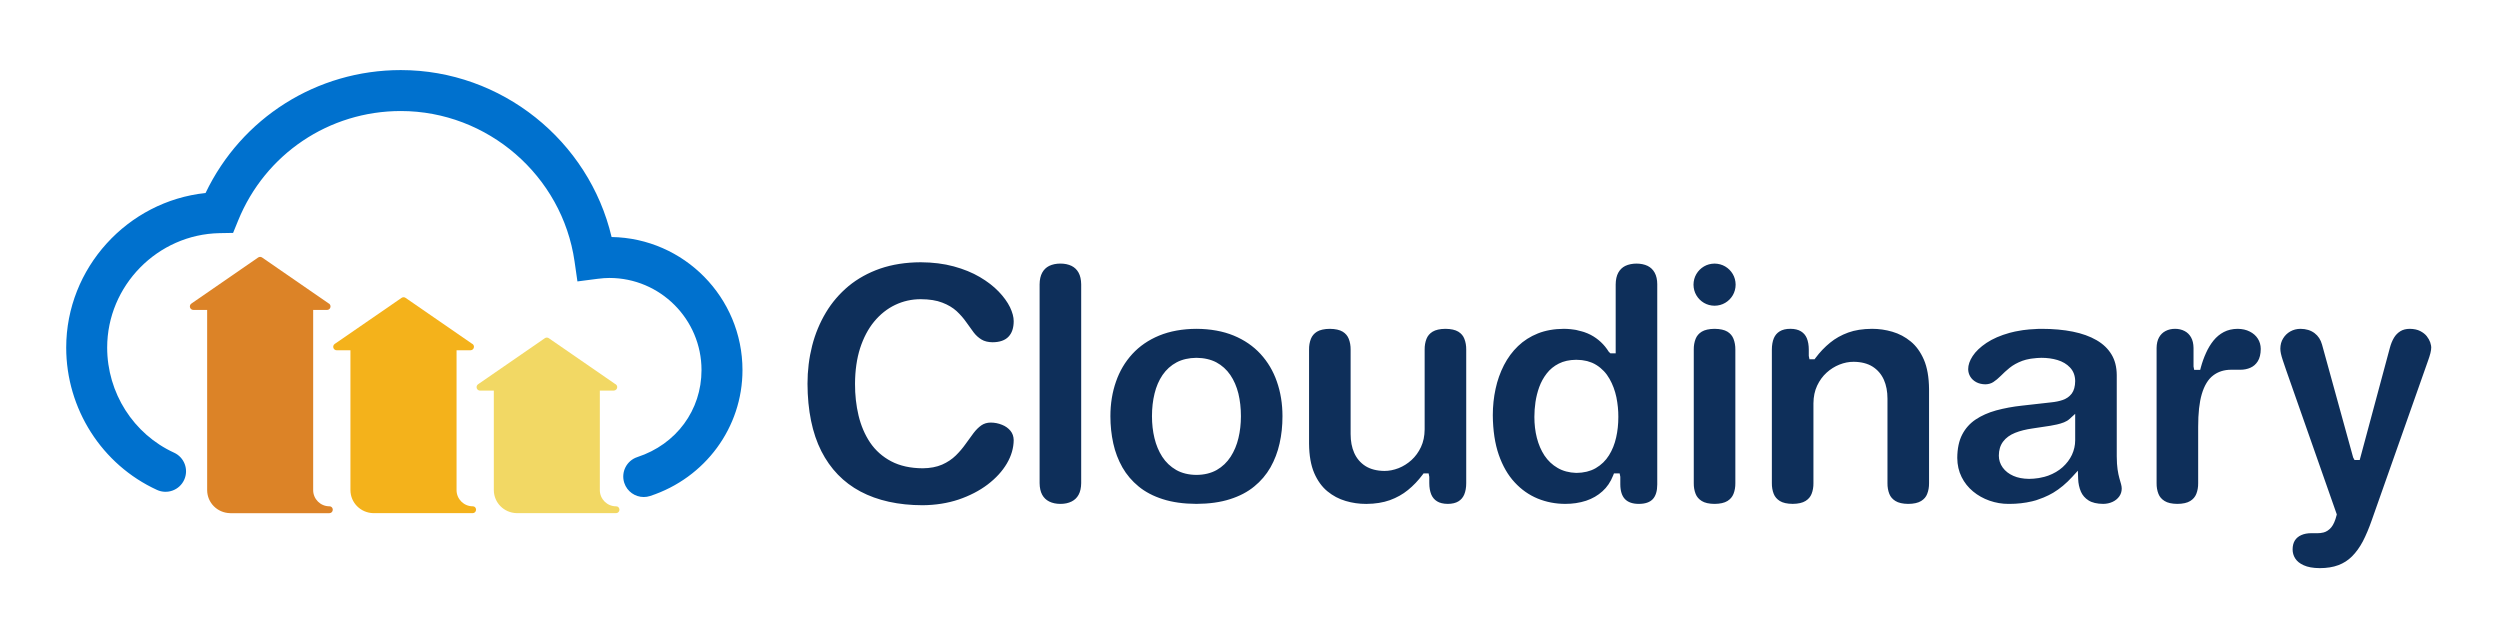
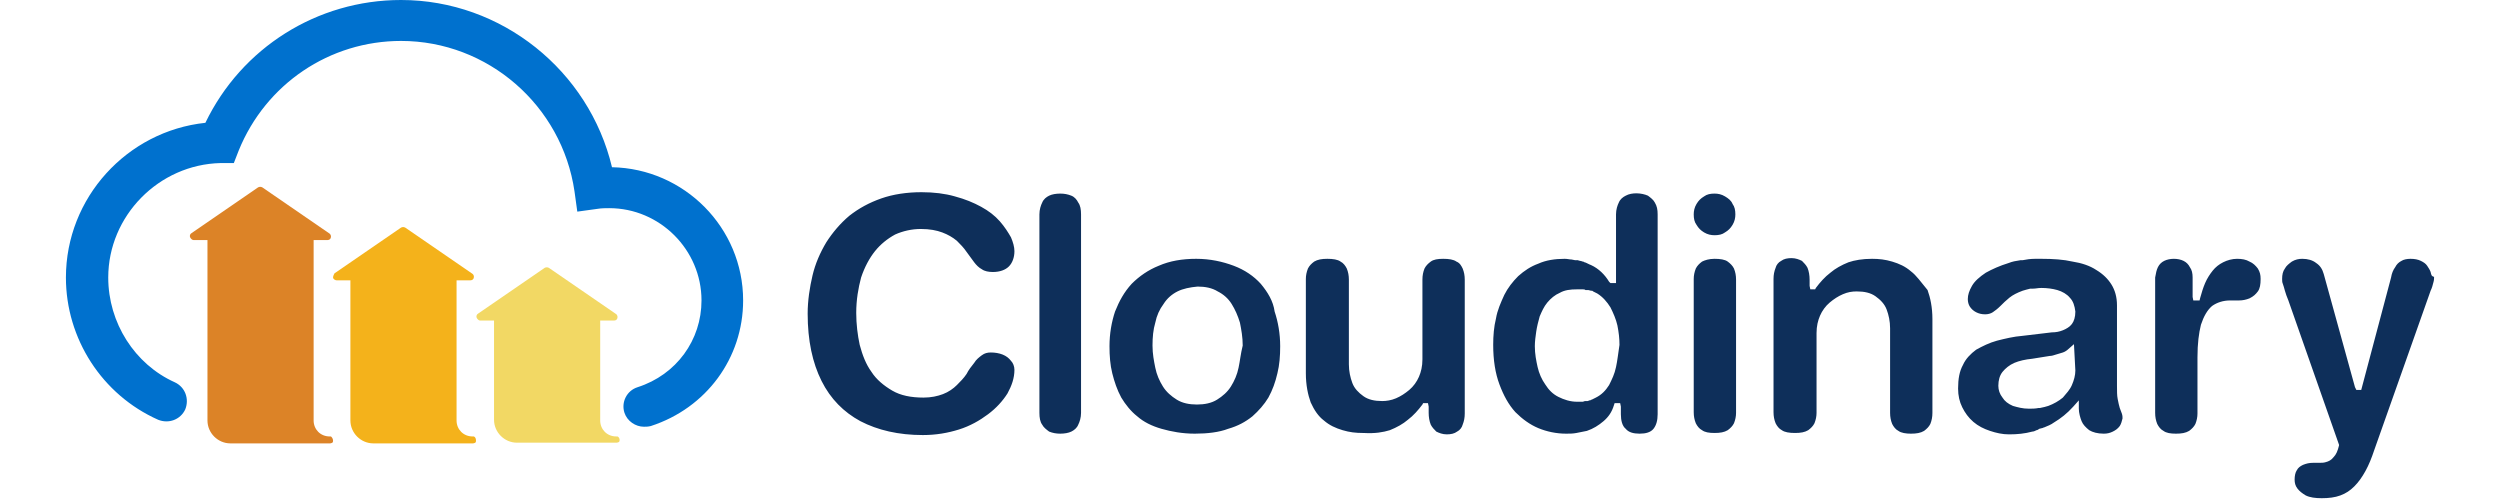
- <svg xmlns="http://www.w3.org/2000/svg" viewBox="0 0 360.31 91.75">
-   <path fill="#0071ce" d="M92.778,71.632c-1.241,0-2.397-0.79-2.805-2.035c-0.507-1.549,0.338-3.216,1.888-3.723 c5.615-1.838,9.243-6.76,9.243-12.539c0-7.32-5.955-13.275-13.274-13.275c-0.509,0-1.056,0.04-1.722,0.126l-2.887,0.374 l-0.414-2.882c-1.773-12.357-12.538-21.676-25.04-21.676c-10.335,0-19.535,6.187-23.438,15.763l-0.734,1.801l-1.944,0.036 c-8.936,0.164-16.205,7.564-16.205,16.495c0,6.52,3.785,12.465,9.643,15.146c1.482,0.679,2.134,2.43,1.455,3.913 c-0.679,1.482-2.43,2.133-3.912,1.456c-7.951-3.64-13.09-11.692-13.09-20.515c0-11.481,8.846-21.098,20.082-22.279 C34.801,16.994,45.651,10.1,57.768,10.1c14.502,0,27.108,10.167,30.377,24.06c10.431,0.169,18.864,8.706,18.864,19.176 c0,8.25-5.35,15.544-13.312,18.149C93.393,71.585,93.083,71.632,92.778,71.632z" />
-   <path fill="#dc8327" d="M47.67,73.004c0,0-0.001,0-0.001-0.001c-0.001,0-0.001,0-0.002-0.001h0c0,0,0,0,0,0l-0.001,0 c0,0,0,0-0.001,0h0l-0.001,0c0,0-0.001,0-0.001,0c0,0,0,0,0,0h-0.001c0,0,0,0,0,0c0,0.001-0.001,0-0.001,0s-0.001,0-0.002,0l0,0 c0,0,0,0,0,0s0,0-0.001,0c0,0,0,0,0,0c-0.002,0-0.001,0-0.001,0c-0.001,0-0.001-0.001-0.002,0l0,0c0,0,0,0-0.001,0c0,0,0,0-0.001,0 c-0.001,0-0.002,0-0.003-0.001s-0.002-0.001-0.003-0.001c0,0-0.001,0-0.001-0.001c0,0-0.001,0-0.001,0c0,0-0.001,0-0.001,0 c-0.001,0-0.002,0-0.001,0c-0.001,0-0.001,0-0.001,0l-0.001-0.001c0,0-0.001,0-0.001,0c0,0,0,0,0,0 c-0.045-0.016-0.094-0.026-0.145-0.028h-0.001c0,0-0.001,0-0.001,0h-0.001c0,0,0,0,0,0H47.48h0l-0.001,0c0,0-0.001,0-0.001,0 h-0.001h0c0,0,0,0-0.001,0h0c-0.001,0-0.001,0-0.001,0H47.47c0,0,0,0,0,0c0,0,0,0-0.001,0h0c0,0,0,0,0,0h-0.001h-0.001 c0,0,0,0-0.001,0h0c0,0,0,0,0,0c-1.277,0-2.323-1.04-2.331-2.315V44.666h1.98c0.003,0,0.007,0,0.01,0 c0.303,0.013,0.51-0.22,0.51-0.5c0-0.209-0.128-0.388-0.31-0.463l-9.551-6.592c-0.171-0.118-0.397-0.118-0.568,0l-9.626,6.644 c-0.18,0.125-0.258,0.352-0.193,0.561c0.065,0.209,0.259,0.351,0.478,0.351h1.99l0.001,25.981c0.01,1.796,1.453,3.262,3.289,3.309 c0.021,0.002,0.041,0.004,0.062,0.004h14.259c0.003,0,0.005,0,0.008,0c0.131-0.002,0.25-0.055,0.338-0.139c0,0,0,0,0,0 c0.001-0.001,0.003-0.003,0.004-0.004c0,0,0.001-0.001,0.002-0.002c0,0,0,0,0,0l0.001-0.001l0,0l0,0l0,0c0,0,0,0,0,0 c0.001,0,0,0,0.001-0.001c0,0,0,0,0,0l0,0c0,0,0,0,0,0c0.086-0.089,0.14-0.211,0.141-0.345v-0.001c0,0,0,0,0,0c0,0,0,0,0-0.001v0v0 v-0.001c0,0,0,0,0,0v-0.001C47.961,73.255,47.842,73.082,47.67,73.004z" />
-   <path fill="#f4b21b" d="M68.323,73.004C68.323,73.003,68.322,73.003,68.323,73.004c-0.002-0.001-0.003-0.001-0.004-0.002h0 c0,0,0,0,0,0l-0.001,0c0,0,0,0-0.001,0h0l-0.001,0c0.001,0,0,0-0.001,0c0,0,0,0,0,0h0c0,0,0,0,0,0c-0.001,0.001-0.001,0-0.002,0 c0,0-0.001,0-0.001,0l-0.001,0h0c0,0,0,0,0,0s-0.001,0-0.001,0c-0.001,0-0.001,0-0.002,0c0,0,0-0.001-0.001,0c0,0,0,0,0,0 c0,0-0.001,0-0.001,0l-0.001,0c-0.001,0-0.002,0-0.003-0.001s-0.002-0.001-0.003-0.001c0,0-0.001,0-0.001-0.001 c0,0-0.001,0-0.001,0l-0.001,0c-0.002,0-0.001,0-0.001,0c-0.002,0-0.001,0-0.001,0c-0.001,0-0.001-0.001-0.002-0.001l-0.001,0h0 c-0.045-0.016-0.094-0.026-0.145-0.028c0,0-0.001,0-0.001,0h-0.001c0,0-0.001,0-0.001,0h0h-0.001h0l-0.001,0c0,0-0.001,0-0.001,0 h-0.001h0c0,0,0,0-0.001,0h0c-0.001,0-0.001,0-0.001,0c0,0-0.001,0-0.001,0h0h-0.001h0c0,0,0,0-0.001,0h0c0,0-0.001,0-0.001,0 c0,0,0,0,0,0h-0.001c0,0,0,0-0.001,0c-1.277,0-2.322-1.04-2.33-2.315V50.482h1.99c0.007,0,0.013-0.001,0.02,0 c0.276,0,0.5-0.224,0.5-0.5c0-0.209-0.128-0.388-0.31-0.463l-9.552-6.592c-0.171-0.118-0.397-0.118-0.568,0L48.24,49.57 c-0.18,0.125-0.258,0.352-0.193,0.561c0.065,0.209,0.259,0.351,0.478,0.351h1.981l0.001,20.165c0.009,1.797,1.454,3.264,3.29,3.309 c0.02,0.002,0.04,0.003,0.06,0.003h14.259c0.003,0,0.005,0,0.008,0c0.131-0.002,0.25-0.055,0.338-0.139c0,0,0,0,0,0 c0.001-0.001,0.004-0.003,0.004-0.004c0,0,0.001-0.001,0.002-0.002c0,0,0,0,0.001-0.001l0,0l0,0c0,0,0,0,0,0l0,0l0,0 c0.002,0,0.001,0,0.001-0.001c0,0,0,0,0,0c0,0,0,0,0,0c0,0,0,0,0,0c0.086-0.089,0.14-0.211,0.141-0.345v-0.001c0,0,0,0,0,0 c0,0,0,0,0-0.001v0v0v-0.001c0,0,0,0,0,0v-0.001C68.615,73.255,68.495,73.082,68.323,73.004z" />
-   <path fill="#f2d864" d="M88.983,73.004C88.983,73.003,88.982,73.003,88.983,73.004c-0.002-0.001-0.003-0.001-0.003-0.001l-0.001,0 c0,0,0,0-0.001,0l0,0c0,0,0,0-0.001,0c0,0,0,0,0,0c0,0,0,0-0.001,0l-0.001,0c0,0,0,0,0,0h0c0,0,0,0,0,0 c-0.001,0.001-0.001,0-0.002,0c0.001,0,0,0-0.001,0l0,0h0c0,0,0,0,0,0l-0.001,0c-0.002,0-0.001,0-0.002,0c0,0,0-0.001-0.001,0 c0,0,0,0,0,0c0,0-0.001,0-0.001,0l-0.001,0c-0.001,0-0.002,0-0.003-0.001s-0.002-0.001-0.003-0.001c0,0-0.001,0-0.001,0 c-0.001,0-0.001,0-0.002-0.001l-0.001,0c-0.002,0-0.002,0-0.002,0c-0.002,0-0.001,0-0.001,0c0,0-0.001,0-0.001,0l-0.001,0h0 c-0.045-0.016-0.094-0.026-0.145-0.028c0,0-0.001,0-0.001,0h-0.001c0,0-0.001,0-0.001,0h0h-0.001h0c0,0-0.001,0-0.001,0H88.79 c0,0-0.001,0-0.001,0h0c0,0,0,0,0,0h-0.001c-0.001,0-0.001,0-0.001,0c0,0-0.001,0-0.001,0h0h-0.001h0c0,0,0,0-0.001,0h0 c0,0-0.001,0-0.001,0c0,0,0,0,0,0h-0.001c0,0,0,0-0.001,0c-1.277,0-2.322-1.04-2.33-2.315V56.296h1.985c0.003,0,0.007,0,0.01,0 c0.281-0.007,0.51-0.22,0.51-0.5c0-0.209-0.128-0.388-0.31-0.463l-9.552-6.592c-0.171-0.118-0.397-0.118-0.568,0l-9.625,6.643 c-0.18,0.125-0.258,0.352-0.193,0.561c0.065,0.209,0.259,0.351,0.478,0.351h1.985l0.001,14.35c0.01,1.797,1.455,3.264,3.29,3.309 c0.02,0.002,0.04,0.003,0.06,0.003h14.259c0.003,0,0.005,0,0.008,0c0.131-0.002,0.25-0.055,0.338-0.139c0,0,0,0,0,0 c0.001-0.001,0.004-0.003,0.004-0.004c0,0,0.001-0.001,0.002-0.002c0,0,0,0,0.001-0.001l0,0l0,0l0,0l0,0c0,0,0,0,0,0 c0.002,0,0,0,0.001-0.001c0,0,0,0,0,0c0,0,0,0,0,0c0,0,0,0,0,0c0.086-0.089,0.14-0.211,0.141-0.345v-0.001c0,0,0,0,0,0 c0,0,0,0,0-0.001v0v0v-0.001c0,0,0,0,0,0v-0.001C89.275,73.255,89.155,73.082,88.983,73.004z" />
-   <path fill="#0e2f5a" d="M181.67 51.013c-1.036-1.126-2.335-2.017-3.859-2.647-1.553-.638-3.362-.966-5.377-.974-2.012.008-3.822.336-5.374.974-1.524.63-2.823 1.52-3.86 2.647-1.058 1.159-1.83 2.462-2.357 3.982-.537 1.525-.808 3.202-.808 4.987 0 1.356.14 2.68.418 3.936.269 1.222.711 2.383 1.317 3.453.595 1.039 1.38 1.963 2.334 2.742.946.781 2.12 1.397 3.49 1.831 1.37.441 2.999.669 4.841.677 1.842-.008 3.47-.236 4.838-.677 1.371-.434 2.545-1.049 3.49-1.83.949-.77 1.735-1.693 2.339-2.746.603-1.068 1.046-2.23 1.315-3.451.282-1.241.418-2.528.418-3.936 0-1.783-.272-3.461-.808-4.986C183.501 53.476 182.729 52.173 181.67 51.013zM178.489 63.138c-.231.985-.609 1.891-1.124 2.689-.515.799-1.19 1.441-2.004 1.909-.822.463-1.804.701-2.921.709-1.121-.008-2.1-.246-2.917-.707-.828-.476-1.505-1.118-2.017-1.911-.503-.779-.88-1.683-1.123-2.689-.236-.977-.356-2.039-.356-3.154 0-1.168.125-2.268.372-3.268.24-.997.627-1.897 1.153-2.671.534-.779 1.214-1.39 2.022-1.82.806-.425 1.768-.645 2.859-.654h.008c1.087.009 2.05.228 2.864.652.808.434 1.484 1.046 2.015 1.82.522.771.912 1.669 1.161 2.674.243 1.009.365 2.107.365 3.268C178.845 61.097 178.725 62.159 178.489 63.138zM200.314 72.086c.987-.36 1.865-.852 2.607-1.461.777-.631 1.483-1.369 2.098-2.197l.147-.197h.734l.095.489v.907c0 .635.095 1.175.289 1.653.183.423.458.746.837.976.382.237.899.36 1.541.367.631-.007 1.149-.13 1.527-.364.382-.233.657-.555.843-.987.192-.469.286-1.009.286-1.644V50.389c.007-.565-.084-1.086-.268-1.556-.163-.431-.447-.765-.87-1.03-.435-.265-1.063-.404-1.862-.411-.785.007-1.41.147-1.849.414-.418.261-.706.597-.876 1.027-.184.469-.274.991-.267 1.55v11.51c-.009.959-.182 1.787-.531 2.538-.347.737-.805 1.366-1.364 1.874-.557.506-1.182.898-1.859 1.167-.703.27-1.366.401-2.034.401-1.088-.009-2.006-.243-2.732-.695-.73-.462-1.28-1.107-1.639-1.92-.338-.762-.51-1.67-.51-2.695V50.389c.007-.563-.084-1.084-.269-1.556-.171-.434-.455-.77-.87-1.028-.434-.265-1.063-.404-1.862-.412-.79.007-1.418.147-1.856.414-.412.261-.698.599-.867 1.027-.185.47-.275.991-.267 1.549v13.564c.014 1.692.264 3.114.74 4.223.476 1.101 1.114 1.987 1.897 2.632.799.657 1.666 1.116 2.652 1.404.962.282 1.916.419 2.919.419l.082 0C198.207 72.615 199.337 72.434 200.314 72.086zM154.444 38.325c-.464-.225-.995-.337-1.617-.337-.613 0-1.159.115-1.623.34-.429.218-.757.535-.996.967-.243.438-.37 1.008-.376 1.693v28.638c.007.68.134 1.25.376 1.689.235.424.563.739 1.004.963.455.228 1 .345 1.616.345.624 0 1.154-.113 1.62-.346.436-.222.765-.536 1-.961.243-.438.37-1.008.377-1.694V40.984c-.008-.681-.135-1.25-.377-1.688C155.208 38.863 154.88 38.546 154.444 38.325zM350.254 49.343c-.101-.288-.271-.593-.501-.891-.228-.286-.539-.53-.944-.74-.396-.205-.903-.313-1.508-.32-.54.007-.984.118-1.345.341-.376.233-.687.548-.921.935-.254.427-.45.907-.598 1.464l-4.346 16.165h-.748l-.196-.359-4.487-16.279c-.194-.7-.545-1.238-1.074-1.643-.545-.412-1.213-.616-2.038-.624-.542.007-1.024.13-1.459.375-.441.254-.782.586-1.038 1.011-.263.424-.392.905-.4 1.473 0 .219.029.462.084.716.061.281.152.599.273.962.127.39.286.856.476 1.402l7.304 20.807-.035.142c-.19.761-.445 1.34-.756 1.719-.33.39-.704.638-1.116.744-.302.072-.596.106-.883.106l-.18-.004-.689 0c-.567 0-1.044.09-1.455.275-.394.171-.702.426-.921.761-.217.339-.327.764-.333 1.298 0 .48.123.91.376 1.306.259.407.655.727 1.215.979.576.27 1.352.41 2.313.418 1.032 0 1.938-.145 2.691-.43.762-.289 1.406-.703 1.967-1.265.582-.581 1.104-1.305 1.554-2.15.463-.896.9-1.934 1.298-3.081l8.069-22.869c.163-.443.286-.834.378-1.186.078-.322.119-.609.119-.847C350.398 49.937 350.374 49.719 350.254 49.343zM305.453 68.92c-.1-.35-.183-.756-.262-1.282-.072-.479-.108-1.074-.116-1.873V54.064c-.007-1.163-.262-2.165-.756-2.975-.509-.843-1.212-1.515-2.151-2.06-.949-.551-2.102-.965-3.423-1.232-1.335-.268-2.847-.404-4.494-.404-.22.001-.437.005-.652.012l-.174.015c-.674.028-1.273.078-1.831.155l-.261.042c-.662.102-1.217.218-1.699.354-1.319.366-2.439.853-3.332 1.448-.893.598-1.564 1.237-1.994 1.897-.434.666-.646 1.284-.646 1.889.007.396.106.751.304 1.075.2.328.478.589.853.796.373.2.82.307 1.322.313.428-.007.815-.115 1.138-.321.349-.228.709-.525 1.064-.88.396-.405.828-.798 1.278-1.164.503-.409 1.111-.744 1.855-1.025.317-.118.689-.212 1.137-.289.089-.016.186-.027.284-.038l.112-.012c.357-.044.749-.086 1.19-.09.849 0 1.63.106 2.324.315.749.226 1.357.588 1.81 1.075.487.506.741 1.167.751 1.958-.009.778-.173 1.367-.5 1.815-.335.434-.777.741-1.322.922-.475.161-1.022.273-1.626.333l-4.243.477c-1.279.136-2.525.367-3.707.686-1.127.314-2.121.756-2.95 1.311-.822.551-1.472 1.277-1.931 2.159-.468.893-.709 2.03-.716 3.381.007 1.006.217 1.932.625 2.747.408.815.947 1.495 1.649 2.078.692.575 1.491 1.022 2.371 1.331.902.313 1.8.466 2.742.466l.11 0c1.144 0 2.248-.124 3.279-.369.195-.046.388-.097.578-.154.147-.043.289-.099.432-.155l.392-.146c.093-.032.185-.063.275-.102.513-.215.961-.437 1.368-.678.957-.57 1.884-1.343 2.753-2.296l.81-.889.04 1.202c.021.647.155 1.262.398 1.829.231.522.592.936 1.101 1.259.508.323 1.222.49 2.121.497.493-.007.938-.104 1.348-.296.393-.183.715-.446.957-.782.227-.317.347-.691.353-1.115 0-.205-.03-.414-.095-.651L305.453 68.92zM299.083 63.468c0 .71-.158 1.411-.467 2.083-.315.666-.753 1.246-1.341 1.78-.572.513-1.275.925-2.092 1.227-.341.124-.728.225-1.185.308l-.203.038c-.456.072-.9.109-1.355.113-.879-.009-1.638-.154-2.263-.432-.651-.286-1.168-.688-1.535-1.195-.372-.515-.561-1.096-.561-1.726 0-.799.207-1.479.615-2.021.395-.532.975-.956 1.719-1.257.712-.288 1.578-.505 2.574-.644l2.526-.381c.262-.045.582-.107.94-.185.34-.074.685-.179 1.023-.311.308-.121.566-.278.789-.48l.817-.743V63.468zM129.007 43.948c1.148-.549 2.388-.827 3.688-.827 1.267.008 2.284.17 3.114.495.819.309 1.521.727 2.079 1.241.528.494.989 1.023 1.374 1.576.363.519.717 1.016 1.069 1.48.319.418.699.762 1.13 1.023.416.253.954.384 1.598.391 1.018-.007 1.789-.274 2.283-.794.503-.518.756-1.273.756-2.249 0-.588-.18-1.265-.534-2.01-.366-.746-.918-1.508-1.638-2.258-.722-.752-1.634-1.455-2.712-2.089-1.071-.631-2.335-1.147-3.755-1.533-1.426-.388-3.03-.588-4.767-.595-2.134.007-4.099.314-5.838.911-1.717.599-3.249 1.446-4.551 2.518-1.31 1.094-2.409 2.374-3.263 3.803-.886 1.477-1.556 3.092-1.992 4.803-.443 1.743-.668 3.584-.668 5.472.015 3.86.685 7.128 1.992 9.709 1.302 2.568 3.198 4.526 5.633 5.82 2.472 1.313 5.492 1.979 8.974 1.98 1.853-.015 3.595-.291 5.177-.818 1.592-.541 2.999-1.269 4.181-2.162 1.191-.907 2.123-1.924 2.77-3.024.649-1.099.983-2.24.99-3.392-.013-.519-.163-.956-.457-1.321-.312-.381-.722-.675-1.216-.871-.524-.216-1.08-.324-1.658-.324-.51.007-.947.138-1.331.4-.399.281-.77.647-1.127 1.118-.371.489-.751 1.018-1.145 1.571-.405.577-.877 1.132-1.401 1.648-.543.535-1.211.981-1.982 1.323-.789.342-1.728.519-2.796.528-1.766-.009-3.29-.346-4.537-1.003-1.246-.653-2.273-1.566-3.049-2.712-.756-1.13-1.315-2.439-1.662-3.892-.344-1.442-.515-2.983-.507-4.58.009-1.9.255-3.622.731-5.118.489-1.508 1.17-2.796 2.022-3.831C126.853 45.3 127.87 44.491 129.007 43.948zM238.851 40.984c0-.67-.127-1.238-.376-1.688-.239-.432-.567-.749-1.004-.971-.897-.443-2.305-.451-3.24.004-.429.218-.757.535-.996.967-.242.437-.369 1.006-.376 1.694v9.935h-.761l-.239-.232c-.647-1.045-1.524-1.864-2.605-2.435-.278-.145-.588-.275-.946-.399-.061-.021-.123-.038-.185-.055l-.139-.04c-.234-.07-.474-.134-.722-.183l-.117-.03c-.125-.026-.214-.036-.303-.046l-.454-.059c-.32-.032-.648-.053-.99-.055-1.405.008-2.67.232-3.754.666-1.088.432-2.049 1.045-2.858 1.824-.815.783-1.478 1.681-2.029 2.744-.545 1.067-.951 2.213-1.205 3.402-.267 1.214-.403 2.495-.403 3.812.016 2.198.307 4.123.863 5.718.56 1.603 1.33 2.937 2.291 3.965.952 1.034 2.066 1.818 3.314 2.332 1.245.508 2.583.767 3.974.767.527 0 1.042-.036 1.528-.108.53-.081 1.021-.195 1.478-.345.902-.303 1.696-.761 2.354-1.361.658-.585 1.174-1.347 1.537-2.268l.122-.309h.821l.095.489v1.098c.007.945.231 1.657.668 2.113.439.459 1.111.692 1.994.692.917 0 1.597-.231 2.021-.687.425-.458.641-1.17.641-2.118V40.984zM232.927 63.043c-.21.954-.558 1.823-1.034 2.579-.471.762-1.109 1.382-1.894 1.84-.198.116-.406.216-.625.303-.059.023-.123.042-.186.061l-.145.046c-.114.039-.228.078-.349.107-.074.018-.152.031-.23.043l-.096.016c-.195.038-.296.058-.403.071-.084.01-.172.014-.259.018l-.22.013c-.104.008-.207.016-.315.017-1.033-.034-1.93-.276-2.686-.72-.753-.433-1.391-1.035-1.894-1.789-.484-.739-.851-1.594-1.093-2.546-.237-.925-.357-1.943-.357-3.025 0-.698.053-1.412.156-2.123.106-.726.288-1.454.541-2.162.262-.72.624-1.377 1.077-1.959.46-.6 1.05-1.083 1.75-1.433.686-.352 1.528-.536 2.498-.545h.004c.13 0 .253.009.376.019l.214.013c.082.003.162.007.239.017.134.016.26.042.386.068l.17.032c.069.011.138.023.202.04.144.037.28.086.414.136l.121.042c.057.018.116.037.169.06.222.095.434.206.635.333.79.5 1.424 1.172 1.884 1.997.45.791.781 1.679.983 2.636.197.988.288 1.914.281 2.834C233.241 61.145 233.138 62.115 232.927 63.043zM325.395 52.076c.282-.44.427-1.041.434-1.788-.007-.559-.145-1.048-.424-1.482-.275-.43-.665-.773-1.159-1.02-.503-.259-1.074-.387-1.752-.394-.746.007-1.418.162-1.987.461-.569.299-1.056.701-1.488 1.229-.425.53-.788 1.131-1.077 1.782-.307.673-.55 1.354-.747 2.085l-.096.362h-.864l-.095-.489v-2.673c-.008-.608-.128-1.126-.359-1.534-.233-.405-.537-.702-.928-.904-.405-.213-.866-.32-1.375-.32-.509 0-.97.107-1.372.318-.394.204-.698.5-.933.909-.229.405-.349.922-.356 1.536v19.472c-.008.563.082 1.084.268 1.556.166.422.454.756.879 1.022.426.271 1.047.411 1.849.419.8-.008 1.425-.148 1.856-.419.418-.261.703-.595.872-1.022.185-.468.275-.99.268-1.549v-8.121c0-1.976.17-3.517.52-4.712.368-1.242.92-2.146 1.64-2.688.711-.545 1.582-.823 2.586-.823l1.328.001c.531 0 1.021-.098 1.456-.292C324.773 52.808 325.128 52.5 325.395 52.076zM275.383 49.216c-.8-.658-1.667-1.117-2.654-1.406-.964-.282-1.918-.419-2.92-.419-1.353.008-2.481.189-3.435.536-.99.361-1.868.852-2.609 1.461-.78.634-1.485 1.372-2.098 2.197l-.146.198h-.735l-.096-.489v-.907c0-.635-.097-1.19-.288-1.651-.182-.425-.457-.748-.837-.98-.392-.243-.908-.366-1.535-.366s-1.143.123-1.533.364c-.383.234-.658.556-.843.987-.189.456-.286 1.012-.286 1.645v19.238c-.007.565.083 1.087.268 1.555.166.421.453.756.875 1.024.43.269 1.055.41 1.858.417.794-.007 1.419-.148 1.852-.419.418-.261.703-.595.872-1.022.185-.471.275-.992.267-1.548V58.122c.01-.962.183-1.79.532-2.538.347-.737.805-1.367 1.364-1.874.554-.504 1.179-.896 1.858-1.166.679-.269 1.345-.4 2.035-.4 1.096.008 2.015.243 2.735.695.727.461 1.276 1.104 1.634 1.91.34.772.512 1.681.512 2.705v12.173c-.007.565.083 1.086.268 1.556.166.422.454.756.879 1.022.433.27 1.054.411 1.849.419.8-.008 1.426-.148 1.858-.419.426-.266.71-.599.867-1.015.188-.475.278-.996.271-1.556V56.069c-.015-1.693-.264-3.115-.74-4.223C276.799 50.734 276.161 49.849 275.383 49.216zM248.967 47.803c-.435-.265-1.064-.404-1.863-.411-.78.007-1.422.15-1.847.413-.419.262-.707.599-.877 1.028-.185.472-.275.993-.267 1.549v19.245c-.008.563.082 1.084.268 1.556.166.422.454.756.879 1.022.426.271 1.047.411 1.849.419.8-.008 1.426-.148 1.858-.419.416-.261.701-.595.87-1.022.185-.468.275-.99.268-1.549V50.389c.007-.565-.084-1.086-.268-1.556C249.665 48.399 249.381 48.062 248.967 47.803zM248.641 38.403c-.453-.266-.966-.406-1.531-.413-.566.007-1.079.146-1.531.413-.459.273-.819.632-1.092 1.092-.266.453-.406.966-.413 1.531.007.566.146 1.079.413 1.531.273.459.633.819 1.092 1.092.453.266.965.406 1.531.413.566-.007 1.078-.146 1.531-.413.459-.273.819-.633 1.092-1.092.266-.453.406-.965.413-1.531-.007-.566-.146-1.079-.413-1.531C249.46 39.036 249.1 38.676 248.641 38.403z" />
+ <svg xmlns="http://www.w3.org/2000/svg" version="1.1" id="Layer_1" x="0px" y="0px" viewBox="0 0 360.3 71.8" style="enable-background:new 0 0 360.3 71.8;" xml:space="preserve">
+   <style type="text/css">
+ 	.st0{fill:#0071CE;}
+ 	.st1{fill:#DC8327;}
+ 	.st2{fill:#F4B21B;}
+ 	.st3{fill:#F2D864;}
+ 	.st4{fill:#0E2F5A;}
+ </style>
+   <path class="st0" d="M92.8,61.5c-1.2,0-2.4-0.8-2.8-2c-0.5-1.5,0.3-3.2,1.9-3.7c5.6-1.8,9.2-6.8,9.2-12.5c0-7.3-6-13.3-13.3-13.3  c-0.5,0-1.1,0-1.7,0.1l-2.9,0.4l-0.4-2.9C81,15.2,70.3,5.9,57.8,5.9c-10.3,0-19.5,6.2-23.4,15.8l-0.7,1.8l-1.9,0  c-8.9,0.2-16.2,7.6-16.2,16.5c0,6.5,3.8,12.5,9.6,15.1c1.5,0.7,2.1,2.4,1.5,3.9c-0.7,1.5-2.4,2.1-3.9,1.5C14.7,56.9,9.5,48.8,9.5,40  c0-11.5,8.8-21.1,20.1-22.3C34.8,6.9,45.7,0,57.8,0c14.5,0,27.1,10.2,30.4,24.1c10.4,0.2,18.9,8.7,18.9,19.2  c0,8.3-5.3,15.5-13.3,18.1C93.4,61.5,93.1,61.5,92.8,61.5z" />
+   <path class="st1" d="M47.7,62.9C47.7,62.9,47.7,62.9,47.7,62.9C47.7,62.9,47.7,62.9,47.7,62.9L47.7,62.9L47.7,62.9L47.7,62.9  C47.7,62.9,47.7,62.9,47.7,62.9L47.7,62.9L47.7,62.9L47.7,62.9L47.7,62.9L47.7,62.9L47.7,62.9C47.7,62.9,47.7,62.9,47.7,62.9  C47.7,62.9,47.7,62.9,47.7,62.9L47.7,62.9L47.7,62.9C47.7,62.9,47.7,62.9,47.7,62.9L47.7,62.9C47.7,62.9,47.7,62.9,47.7,62.9  C47.7,62.9,47.7,62.9,47.7,62.9L47.7,62.9C47.7,62.9,47.7,62.9,47.7,62.9C47.7,62.9,47.7,62.9,47.7,62.9  C47.7,62.9,47.7,62.9,47.7,62.9C47.6,62.9,47.6,62.9,47.7,62.9C47.6,62.9,47.6,62.9,47.7,62.9L47.7,62.9L47.7,62.9  C47.6,62.9,47.6,62.9,47.7,62.9C47.6,62.9,47.6,62.9,47.7,62.9L47.7,62.9L47.7,62.9L47.7,62.9c-0.1,0-0.1,0-0.2,0h0h0h0l0,0h0l0,0h0  h0h0l0,0c0,0,0,0,0,0l0,0c0,0,0,0,0,0h0l0,0c0,0,0,0,0,0l0,0l0,0h0h0c0,0,0,0,0,0l0,0l0,0c-1.3,0-2.3-1-2.3-2.3v-26h2c0,0,0,0,0,0  c0.3,0,0.5-0.2,0.5-0.5c0-0.2-0.1-0.4-0.3-0.5L37.8,27c-0.2-0.1-0.4-0.1-0.6,0l-9.6,6.6c-0.2,0.1-0.3,0.4-0.2,0.6  c0.1,0.2,0.3,0.4,0.5,0.4h2l0,26c0,1.8,1.5,3.3,3.3,3.3c0,0,0,0,0.1,0h14.3c0,0,0,0,0,0c0.1,0,0.3-0.1,0.3-0.1l0,0c0,0,0,0,0,0  c0,0,0,0,0,0l0,0l0,0l0,0l0,0l0,0l0,0c0,0,0,0,0,0l0,0l0,0l0,0c0.1-0.1,0.1-0.2,0.1-0.3v0l0,0c0,0,0,0,0,0l0,0l0,0v0l0,0v0  C48,63.2,47.8,63,47.7,62.9z" />
+   <path class="st2" d="M68.3,62.9C68.3,62.9,68.3,62.9,68.3,62.9C68.3,62.9,68.3,62.9,68.3,62.9L68.3,62.9L68.3,62.9L68.3,62.9  C68.3,62.9,68.3,62.9,68.3,62.9L68.3,62.9L68.3,62.9C68.3,62.9,68.3,62.9,68.3,62.9L68.3,62.9L68.3,62.9L68.3,62.9  C68.3,62.9,68.3,62.9,68.3,62.9L68.3,62.9L68.3,62.9L68.3,62.9L68.3,62.9L68.3,62.9C68.3,62.9,68.3,62.9,68.3,62.9  C68.3,62.9,68.3,62.9,68.3,62.9L68.3,62.9L68.3,62.9L68.3,62.9C68.3,62.9,68.3,62.9,68.3,62.9C68.3,62.9,68.3,62.9,68.3,62.9  C68.3,62.9,68.3,62.9,68.3,62.9L68.3,62.9L68.3,62.9C68.3,62.9,68.3,62.9,68.3,62.9C68.3,62.9,68.3,62.9,68.3,62.9  C68.3,62.9,68.3,62.9,68.3,62.9L68.3,62.9L68.3,62.9c-0.1,0-0.1,0-0.2,0h0h0h0l0,0h0l0,0h0h0h0l0,0c0,0,0,0,0,0l0,0c0,0,0,0,0,0h0  l0,0h0l0,0c0,0,0,0,0,0l0,0h0l0,0h0c0,0,0,0,0,0c-1.3,0-2.3-1-2.3-2.3V40.4h2c0,0,0,0,0,0c0.3,0,0.5-0.2,0.5-0.5  c0-0.2-0.1-0.4-0.3-0.5l-9.6-6.6c-0.2-0.1-0.4-0.1-0.6,0l-9.6,6.6C48.1,39.6,48,39.8,48,40s0.3,0.4,0.5,0.4h2l0,20.2  c0,1.8,1.5,3.3,3.3,3.3c0,0,0,0,0.1,0h14.3c0,0,0,0,0,0c0.1,0,0.3-0.1,0.3-0.1l0,0c0,0,0,0,0,0c0,0,0,0,0,0c0,0,0,0,0,0l0,0l0,0l0,0  l0,0l0,0c0,0,0,0,0,0l0,0l0,0l0,0c0.1-0.1,0.1-0.2,0.1-0.3v0l0,0c0,0,0,0,0,0l0,0l0,0v0l0,0v0C68.6,63.2,68.5,63,68.3,62.9z" />
+   <path class="st3" d="M89,62.9C89,62.9,89,62.9,89,62.9C89,62.9,89,62.9,89,62.9L89,62.9C89,62.9,89,62.9,89,62.9L89,62.9  C89,62.9,89,62.9,89,62.9L89,62.9C89,62.9,89,62.9,89,62.9L89,62.9L89,62.9L89,62.9L89,62.9C89,62.9,89,62.9,89,62.9  C89,62.9,89,62.9,89,62.9L89,62.9L89,62.9L89,62.9L89,62.9C89,62.9,89,62.9,89,62.9C89,62.9,89,62.9,89,62.9L89,62.9L89,62.9  L89,62.9C89,62.9,89,62.9,89,62.9C89,62.9,89,62.9,89,62.9L89,62.9C89,62.9,89,62.9,89,62.9L89,62.9C89,62.9,89,62.9,89,62.9  C89,62.9,89,62.9,89,62.9L89,62.9L89,62.9L89,62.9c-0.1,0-0.1,0-0.2,0h0h0h0l0,0h0l0,0h0h0h0l0,0l0,0h0c0,0,0,0,0,0h0l0,0h0l0,0  c0,0,0,0,0,0l0,0h0l0,0h0c0,0,0,0,0,0c-1.3,0-2.3-1-2.3-2.3V46.2h2c0,0,0,0,0,0c0.3,0,0.5-0.2,0.5-0.5c0-0.2-0.1-0.4-0.3-0.5  l-9.6-6.6c-0.2-0.1-0.4-0.1-0.6,0l-9.6,6.6c-0.2,0.1-0.3,0.4-0.2,0.6s0.3,0.4,0.5,0.4h2l0,14.3c0,1.8,1.5,3.3,3.3,3.3c0,0,0,0,0.1,0  h14.3c0,0,0,0,0,0c0.1,0,0.3-0.1,0.3-0.1l0,0c0,0,0,0,0,0c0,0,0,0,0,0c0,0,0,0,0,0l0,0l0,0l0,0l0,0l0,0c0,0,0,0,0,0l0,0l0,0l0,0  c0.1-0.1,0.1-0.2,0.1-0.3v0l0,0c0,0,0,0,0,0l0,0l0,0v0l0,0v0C89.3,63.2,89.2,63,89,62.9z" />
+   <path class="st4" d="M181.7,40.9c-1-1.1-2.3-2-3.9-2.6c-1.6-0.6-3.4-1-5.4-1c-2,0-3.8,0.3-5.4,1c-1.5,0.6-2.8,1.5-3.9,2.6  c-1.1,1.2-1.8,2.5-2.4,4c-0.5,1.5-0.8,3.2-0.8,5c0,1.4,0.1,2.7,0.4,3.9c0.3,1.2,0.7,2.4,1.3,3.5c0.6,1,1.4,2,2.3,2.7  c0.9,0.8,2.1,1.4,3.5,1.8c1.4,0.4,3,0.7,4.8,0.7c1.8,0,3.5-0.2,4.8-0.7c1.4-0.4,2.5-1,3.5-1.8c0.9-0.8,1.7-1.7,2.3-2.7  c0.6-1.1,1-2.2,1.3-3.5c0.3-1.2,0.4-2.5,0.4-3.9c0-1.8-0.3-3.5-0.8-5C183.5,43.4,182.7,42.1,181.7,40.9z M178.5,53  c-0.2,1-0.6,1.9-1.1,2.7c-0.5,0.8-1.2,1.4-2,1.9c-0.8,0.5-1.8,0.7-2.9,0.7c-1.1,0-2.1-0.2-2.9-0.7c-0.8-0.5-1.5-1.1-2-1.9  c-0.5-0.8-0.9-1.7-1.1-2.7c-0.2-1-0.4-2-0.4-3.2c0-1.2,0.1-2.3,0.4-3.3c0.2-1,0.6-1.9,1.2-2.7c0.5-0.8,1.2-1.4,2-1.8  c0.8-0.4,1.8-0.6,2.9-0.7h0c1.1,0,2.1,0.2,2.9,0.7c0.8,0.4,1.5,1,2,1.8c0.5,0.8,0.9,1.7,1.2,2.7c0.2,1,0.4,2.1,0.4,3.3  C178.8,51,178.7,52.1,178.5,53z M200.3,62c1-0.4,1.9-0.9,2.6-1.5c0.8-0.6,1.5-1.4,2.1-2.2l0.1-0.2h0.7l0.1,0.5v0.9  c0,0.6,0.1,1.2,0.3,1.7c0.2,0.4,0.5,0.7,0.8,1c0.4,0.2,0.9,0.4,1.5,0.4c0.6,0,1.1-0.1,1.5-0.4c0.4-0.2,0.7-0.6,0.8-1  c0.2-0.5,0.3-1,0.3-1.6V40.3c0-0.6-0.1-1.1-0.3-1.6c-0.2-0.4-0.4-0.8-0.9-1c-0.4-0.3-1.1-0.4-1.9-0.4c-0.8,0-1.4,0.1-1.8,0.4  c-0.4,0.3-0.7,0.6-0.9,1c-0.2,0.5-0.3,1-0.3,1.6v11.5c0,1-0.2,1.8-0.5,2.5c-0.3,0.7-0.8,1.4-1.4,1.9c-0.6,0.5-1.2,0.9-1.9,1.2  c-0.7,0.3-1.4,0.4-2,0.4c-1.1,0-2-0.2-2.7-0.7c-0.7-0.5-1.3-1.1-1.6-1.9c-0.3-0.8-0.5-1.7-0.5-2.7V40.3c0-0.6-0.1-1.1-0.3-1.6  c-0.2-0.4-0.5-0.8-0.9-1c-0.4-0.3-1.1-0.4-1.9-0.4c-0.8,0-1.4,0.1-1.9,0.4c-0.4,0.3-0.7,0.6-0.9,1c-0.2,0.5-0.3,1-0.3,1.5v13.6  c0,1.7,0.3,3.1,0.7,4.2c0.5,1.1,1.1,2,1.9,2.6c0.8,0.7,1.7,1.1,2.7,1.4c1,0.3,1.9,0.4,2.9,0.4h0.1C198.2,62.5,199.3,62.3,200.3,62z   M154.4,28.2c-0.5-0.2-1-0.3-1.6-0.3c-0.6,0-1.2,0.1-1.6,0.3c-0.4,0.2-0.8,0.5-1,1c-0.2,0.4-0.4,1-0.4,1.7v28.6  c0,0.7,0.1,1.3,0.4,1.7c0.2,0.4,0.6,0.7,1,1c0.5,0.2,1,0.3,1.6,0.3c0.6,0,1.2-0.1,1.6-0.3c0.4-0.2,0.8-0.5,1-1  c0.2-0.4,0.4-1,0.4-1.7V30.9c0-0.7-0.1-1.3-0.4-1.7C155.2,28.8,154.9,28.4,154.4,28.2z M350.3,39.2c-0.1-0.3-0.3-0.6-0.5-0.9  c-0.2-0.3-0.5-0.5-0.9-0.7c-0.4-0.2-0.9-0.3-1.5-0.3c-0.5,0-1,0.1-1.3,0.3c-0.4,0.2-0.7,0.5-0.9,0.9c-0.3,0.4-0.5,0.9-0.6,1.5  l-4.3,16.2h-0.7l-0.2-0.4l-4.5-16.3c-0.2-0.7-0.5-1.2-1.1-1.6c-0.5-0.4-1.2-0.6-2-0.6c-0.5,0-1,0.1-1.5,0.4c-0.4,0.3-0.8,0.6-1,1  c-0.3,0.4-0.4,0.9-0.4,1.5c0,0.2,0,0.5,0.1,0.7c0.1,0.3,0.2,0.6,0.3,1c0.1,0.4,0.3,0.9,0.5,1.4l7.3,20.8l0,0.1  c-0.2,0.8-0.4,1.3-0.8,1.7c-0.3,0.4-0.7,0.6-1.1,0.7c-0.3,0.1-0.6,0.1-0.9,0.1l-0.2,0h-0.7c-0.6,0-1,0.1-1.5,0.3  c-0.4,0.2-0.7,0.4-0.9,0.8c-0.2,0.3-0.3,0.8-0.3,1.3c0,0.5,0.1,0.9,0.4,1.3c0.3,0.4,0.7,0.7,1.2,1c0.6,0.3,1.4,0.4,2.3,0.4  c1,0,1.9-0.1,2.7-0.4c0.8-0.3,1.4-0.7,2-1.3c0.6-0.6,1.1-1.3,1.6-2.2c0.5-0.9,0.9-1.9,1.3-3.1l8.1-22.9c0.2-0.4,0.3-0.8,0.4-1.2  c0.1-0.3,0.1-0.6,0.1-0.8C350.4,39.8,350.4,39.6,350.3,39.2z M305.5,58.8c-0.1-0.3-0.2-0.8-0.3-1.3c-0.1-0.5-0.1-1.1-0.1-1.9V44  c0-1.2-0.3-2.2-0.8-3c-0.5-0.8-1.2-1.5-2.2-2.1c-0.9-0.6-2.1-1-3.4-1.2c-1.3-0.3-2.8-0.4-4.5-0.4c-0.2,0-0.4,0-0.7,0l-0.2,0  c-0.7,0-1.3,0.1-1.8,0.2l-0.3,0c-0.7,0.1-1.2,0.2-1.7,0.4c-1.3,0.4-2.4,0.9-3.3,1.4c-0.9,0.6-1.6,1.2-2,1.9  c-0.4,0.7-0.6,1.3-0.6,1.9c0,0.4,0.1,0.8,0.3,1.1c0.2,0.3,0.5,0.6,0.9,0.8c0.4,0.2,0.8,0.3,1.3,0.3c0.4,0,0.8-0.1,1.1-0.3  c0.3-0.2,0.7-0.5,1.1-0.9c0.4-0.4,0.8-0.8,1.3-1.2c0.5-0.4,1.1-0.7,1.9-1c0.3-0.1,0.7-0.2,1.1-0.3c0.1,0,0.2,0,0.3,0l0.1,0  c0.4,0,0.7-0.1,1.2-0.1c0.8,0,1.6,0.1,2.3,0.3c0.7,0.2,1.4,0.6,1.8,1.1c0.5,0.5,0.7,1.2,0.8,2c0,0.8-0.2,1.4-0.5,1.8  c-0.3,0.4-0.8,0.7-1.3,0.9c-0.5,0.2-1,0.3-1.6,0.3l-4.2,0.5c-1.3,0.1-2.5,0.4-3.7,0.7c-1.1,0.3-2.1,0.8-3,1.3  c-0.8,0.6-1.5,1.3-1.9,2.2c-0.5,0.9-0.7,2-0.7,3.4c0,1,0.2,1.9,0.6,2.7s0.9,1.5,1.6,2.1c0.7,0.6,1.5,1,2.4,1.3  c0.9,0.3,1.8,0.5,2.7,0.5h0.1c1.1,0,2.2-0.1,3.3-0.4c0.2,0,0.4-0.1,0.6-0.2c0.1,0,0.3-0.1,0.4-0.2l0.4-0.1c0.1,0,0.2-0.1,0.3-0.1  c0.5-0.2,1-0.4,1.4-0.7c1-0.6,1.9-1.3,2.8-2.3l0.8-0.9l0,1.2c0,0.6,0.2,1.3,0.4,1.8c0.2,0.5,0.6,0.9,1.1,1.3  c0.5,0.3,1.2,0.5,2.1,0.5c0.5,0,0.9-0.1,1.3-0.3c0.4-0.2,0.7-0.4,1-0.8c0.2-0.3,0.3-0.7,0.4-1.1c0-0.2,0-0.4-0.1-0.7L305.5,58.8z   M299.1,53.4c0,0.7-0.2,1.4-0.5,2.1c-0.3,0.7-0.8,1.2-1.3,1.8c-0.6,0.5-1.3,0.9-2.1,1.2c-0.3,0.1-0.7,0.2-1.2,0.3l-0.2,0  c-0.5,0.1-0.9,0.1-1.4,0.1c-0.9,0-1.6-0.2-2.3-0.4c-0.7-0.3-1.2-0.7-1.5-1.2c-0.4-0.5-0.6-1.1-0.6-1.7c0-0.8,0.2-1.5,0.6-2  c0.4-0.5,1-1,1.7-1.3c0.7-0.3,1.6-0.5,2.6-0.6l2.5-0.4c0.3,0,0.6-0.1,0.9-0.2c0.3-0.1,0.7-0.2,1-0.3c0.3-0.1,0.6-0.3,0.8-0.5  l0.8-0.7L299.1,53.4L299.1,53.4z M129,33.8c1.1-0.5,2.4-0.8,3.7-0.8c1.3,0,2.3,0.2,3.1,0.5c0.8,0.3,1.5,0.7,2.1,1.2  c0.5,0.5,1,1,1.4,1.6c0.4,0.5,0.7,1,1.1,1.5c0.3,0.4,0.7,0.8,1.1,1c0.4,0.3,1,0.4,1.6,0.4c1,0,1.8-0.3,2.3-0.8  c0.5-0.5,0.8-1.3,0.8-2.2c0-0.6-0.2-1.3-0.5-2c-0.4-0.7-0.9-1.5-1.6-2.3c-0.7-0.8-1.6-1.5-2.7-2.1c-1.1-0.6-2.3-1.1-3.8-1.5  c-1.4-0.4-3-0.6-4.8-0.6c-2.1,0-4.1,0.3-5.8,0.9c-1.7,0.6-3.2,1.4-4.6,2.5c-1.3,1.1-2.4,2.4-3.3,3.8c-0.9,1.5-1.6,3.1-2,4.8  c-0.4,1.7-0.7,3.6-0.7,5.5c0,3.9,0.7,7.1,2,9.7c1.3,2.6,3.2,4.5,5.6,5.8c2.5,1.3,5.5,2,9,2c1.9,0,3.6-0.3,5.2-0.8  c1.6-0.5,3-1.3,4.2-2.2c1.2-0.9,2.1-1.9,2.8-3c0.6-1.1,1-2.2,1-3.4c0-0.5-0.2-1-0.5-1.3c-0.3-0.4-0.7-0.7-1.2-0.9  c-0.5-0.2-1.1-0.3-1.7-0.3c-0.5,0-0.9,0.1-1.3,0.4c-0.4,0.3-0.8,0.6-1.1,1.1c-0.4,0.5-0.8,1-1.1,1.6c-0.4,0.6-0.9,1.1-1.4,1.6  c-0.5,0.5-1.2,1-2,1.3c-0.8,0.3-1.7,0.5-2.8,0.5c-1.8,0-3.3-0.3-4.5-1c-1.2-0.7-2.3-1.6-3-2.7c-0.8-1.1-1.3-2.4-1.7-3.9  c-0.3-1.4-0.5-3-0.5-4.6c0-1.9,0.3-3.6,0.7-5.1c0.5-1.5,1.2-2.8,2-3.8C126.9,35.2,127.9,34.4,129,33.8z M238.9,30.9  c0-0.7-0.1-1.2-0.4-1.7c-0.2-0.4-0.6-0.7-1-1c-0.9-0.4-2.3-0.5-3.2,0c-0.4,0.2-0.8,0.5-1,1c-0.2,0.4-0.4,1-0.4,1.7v9.9h-0.8  l-0.2-0.2c-0.6-1-1.5-1.9-2.6-2.4c-0.3-0.1-0.6-0.3-0.9-0.4c-0.1,0-0.1,0-0.2-0.1l-0.1,0c-0.2-0.1-0.5-0.1-0.7-0.2l-0.1,0  c-0.1,0-0.2,0-0.3,0l-0.5-0.1c-0.3,0-0.6-0.1-1-0.1c-1.4,0-2.7,0.2-3.8,0.7c-1.1,0.4-2,1-2.9,1.8c-0.8,0.8-1.5,1.7-2,2.7  c-0.5,1.1-1,2.2-1.2,3.4c-0.3,1.2-0.4,2.5-0.4,3.8c0,2.2,0.3,4.1,0.9,5.7c0.6,1.6,1.3,2.9,2.3,4c1,1,2.1,1.8,3.3,2.3  c1.2,0.5,2.6,0.8,4,0.8c0.5,0,1,0,1.5-0.1c0.5-0.1,1-0.2,1.5-0.3c0.9-0.3,1.7-0.8,2.4-1.4c0.7-0.6,1.2-1.3,1.5-2.3l0.1-0.3h0.8  l0.1,0.5v1.1c0,0.9,0.2,1.7,0.7,2.1c0.4,0.5,1.1,0.7,2,0.7c0.9,0,1.6-0.2,2-0.7c0.4-0.5,0.6-1.2,0.6-2.1L238.9,30.9L238.9,30.9z   M232.9,52.9c-0.2,1-0.6,1.8-1,2.6c-0.5,0.8-1.1,1.4-1.9,1.8c-0.2,0.1-0.4,0.2-0.6,0.3c-0.1,0-0.1,0-0.2,0.1l-0.1,0  c-0.1,0-0.2,0.1-0.3,0.1c-0.1,0-0.2,0-0.2,0l-0.1,0c-0.2,0-0.3,0.1-0.4,0.1c-0.1,0-0.2,0-0.3,0l-0.2,0c-0.1,0-0.2,0-0.3,0  c-1,0-1.9-0.3-2.7-0.7c-0.8-0.4-1.4-1-1.9-1.8c-0.5-0.7-0.9-1.6-1.1-2.5c-0.2-0.9-0.4-1.9-0.4-3c0-0.7,0.1-1.4,0.2-2.1  c0.1-0.7,0.3-1.5,0.5-2.2c0.3-0.7,0.6-1.4,1.1-2c0.5-0.6,1.1-1.1,1.8-1.4c0.7-0.4,1.5-0.5,2.5-0.5h0c0.1,0,0.3,0,0.4,0l0.2,0  c0.1,0,0.2,0,0.2,0c0.1,0,0.3,0,0.4,0.1l0.2,0c0.1,0,0.1,0,0.2,0c0.1,0,0.3,0.1,0.4,0.1l0.1,0c0.1,0,0.1,0,0.2,0.1  c0.2,0.1,0.4,0.2,0.6,0.3c0.8,0.5,1.4,1.2,1.9,2c0.4,0.8,0.8,1.7,1,2.6c0.2,1,0.3,1.9,0.3,2.8C233.2,51,233.1,52,232.9,52.9z   M325.4,42c0.3-0.4,0.4-1,0.4-1.8c0-0.6-0.1-1-0.4-1.5c-0.3-0.4-0.7-0.8-1.2-1c-0.5-0.3-1.1-0.4-1.8-0.4c-0.7,0-1.4,0.2-2,0.5  c-0.6,0.3-1.1,0.7-1.5,1.2c-0.4,0.5-0.8,1.1-1.1,1.8c-0.3,0.7-0.5,1.4-0.7,2.1l-0.1,0.4h-0.9l-0.1-0.5V40c0-0.6-0.1-1.1-0.4-1.5  c-0.2-0.4-0.5-0.7-0.9-0.9c-0.4-0.2-0.9-0.3-1.4-0.3s-1,0.1-1.4,0.3c-0.4,0.2-0.7,0.5-0.9,0.9c-0.2,0.4-0.3,0.9-0.4,1.5v19.5  c0,0.6,0.1,1.1,0.3,1.6c0.2,0.4,0.5,0.8,0.9,1c0.4,0.3,1,0.4,1.8,0.4c0.8,0,1.4-0.1,1.9-0.4c0.4-0.3,0.7-0.6,0.9-1  c0.2-0.5,0.3-1,0.3-1.5v-8.1c0-2,0.2-3.5,0.5-4.7c0.4-1.2,0.9-2.1,1.6-2.7c0.7-0.5,1.6-0.8,2.6-0.8l1.3,0c0.5,0,1-0.1,1.5-0.3  C324.8,42.7,325.1,42.4,325.4,42z M275.4,39.1c-0.8-0.7-1.7-1.1-2.7-1.4c-1-0.3-1.9-0.4-2.9-0.4c-1.4,0-2.5,0.2-3.4,0.5  c-1,0.4-1.9,0.9-2.6,1.5c-0.8,0.6-1.5,1.4-2.1,2.2l-0.1,0.2h-0.7l-0.1-0.5v-0.9c0-0.6-0.1-1.2-0.3-1.7c-0.2-0.4-0.5-0.7-0.8-1  c-0.4-0.2-0.9-0.4-1.5-0.4s-1.1,0.1-1.5,0.4c-0.4,0.2-0.7,0.6-0.8,1c-0.2,0.5-0.3,1-0.3,1.6v19.2c0,0.6,0.1,1.1,0.3,1.6  c0.2,0.4,0.5,0.8,0.9,1c0.4,0.3,1.1,0.4,1.9,0.4c0.8,0,1.4-0.1,1.9-0.4c0.4-0.3,0.7-0.6,0.9-1c0.2-0.5,0.3-1,0.3-1.5V48  c0-1,0.2-1.8,0.5-2.5c0.3-0.7,0.8-1.4,1.4-1.9c0.6-0.5,1.2-0.9,1.9-1.2c0.7-0.3,1.3-0.4,2-0.4c1.1,0,2,0.2,2.7,0.7  c0.7,0.5,1.3,1.1,1.6,1.9c0.3,0.8,0.5,1.7,0.5,2.7v12.2c0,0.6,0.1,1.1,0.3,1.6c0.2,0.4,0.5,0.8,0.9,1c0.4,0.3,1.1,0.4,1.8,0.4  c0.8,0,1.4-0.1,1.9-0.4c0.4-0.3,0.7-0.6,0.9-1c0.2-0.5,0.3-1,0.3-1.6V46c0-1.7-0.3-3.1-0.7-4.2C276.8,40.6,276.2,39.7,275.4,39.1z   M249,37.7c-0.4-0.3-1.1-0.4-1.9-0.4c-0.8,0-1.4,0.2-1.8,0.4c-0.4,0.3-0.7,0.6-0.9,1c-0.2,0.5-0.3,1-0.3,1.5v19.2  c0,0.6,0.1,1.1,0.3,1.6c0.2,0.4,0.5,0.8,0.9,1c0.4,0.3,1,0.4,1.8,0.4c0.8,0,1.4-0.1,1.9-0.4c0.4-0.3,0.7-0.6,0.9-1  c0.2-0.5,0.3-1,0.3-1.5V40.3c0-0.6-0.1-1.1-0.3-1.6C249.7,38.3,249.4,38,249,37.7z M248.6,28.3c-0.5-0.3-1-0.4-1.5-0.4  c-0.6,0-1.1,0.1-1.5,0.4c-0.5,0.3-0.8,0.6-1.1,1.1c-0.3,0.5-0.4,1-0.4,1.5c0,0.6,0.1,1.1,0.4,1.5c0.3,0.5,0.6,0.8,1.1,1.1  c0.5,0.3,1,0.4,1.5,0.4c0.6,0,1.1-0.1,1.5-0.4c0.5-0.3,0.8-0.6,1.1-1.1c0.3-0.5,0.4-1,0.4-1.5c0-0.6-0.1-1.1-0.4-1.5  C249.5,28.9,249.1,28.6,248.6,28.3z" />
</svg>
